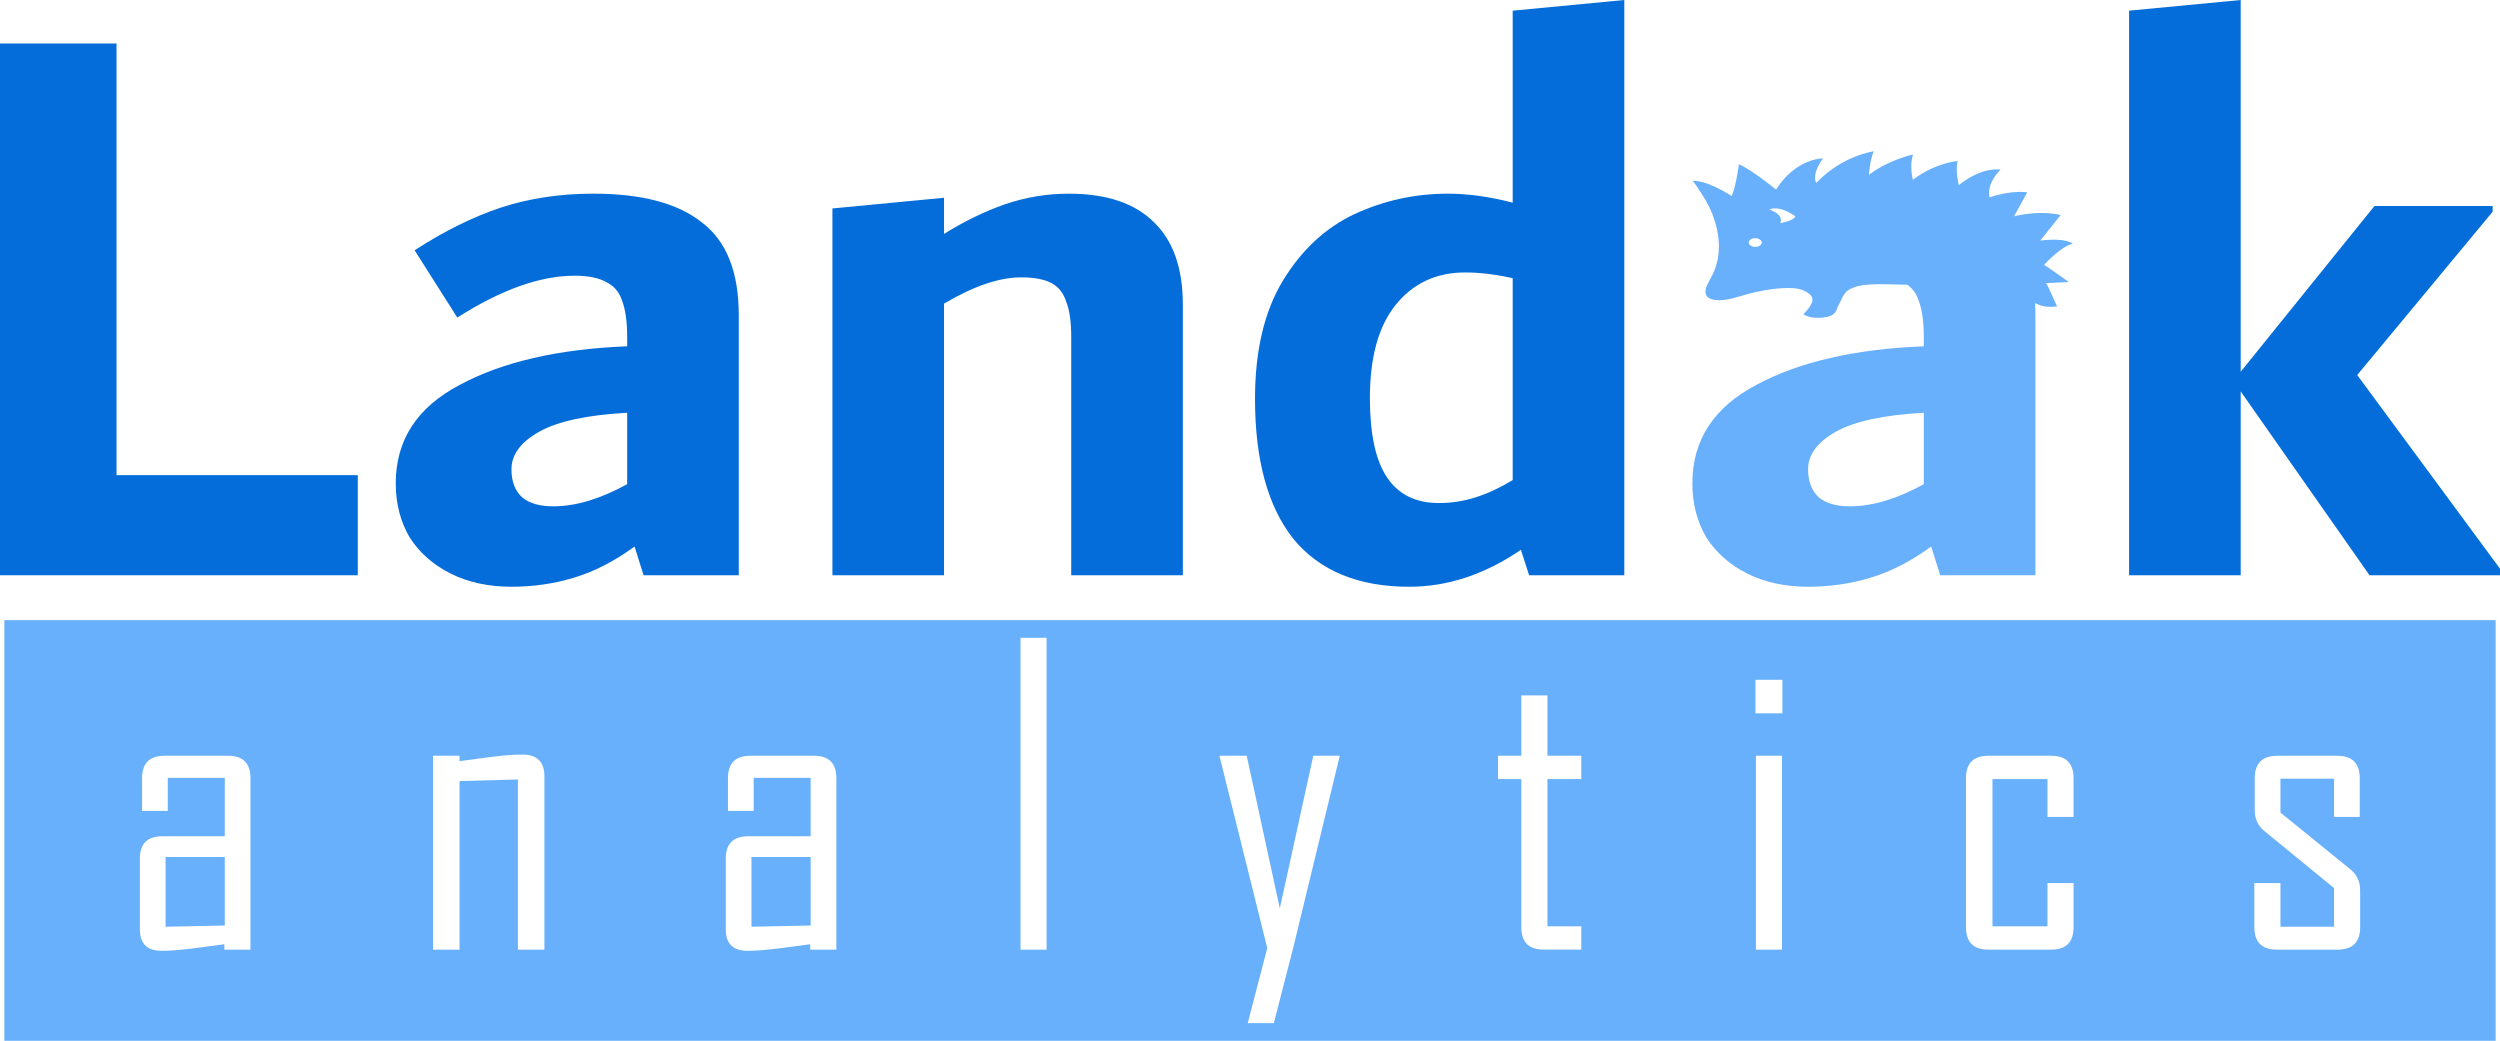
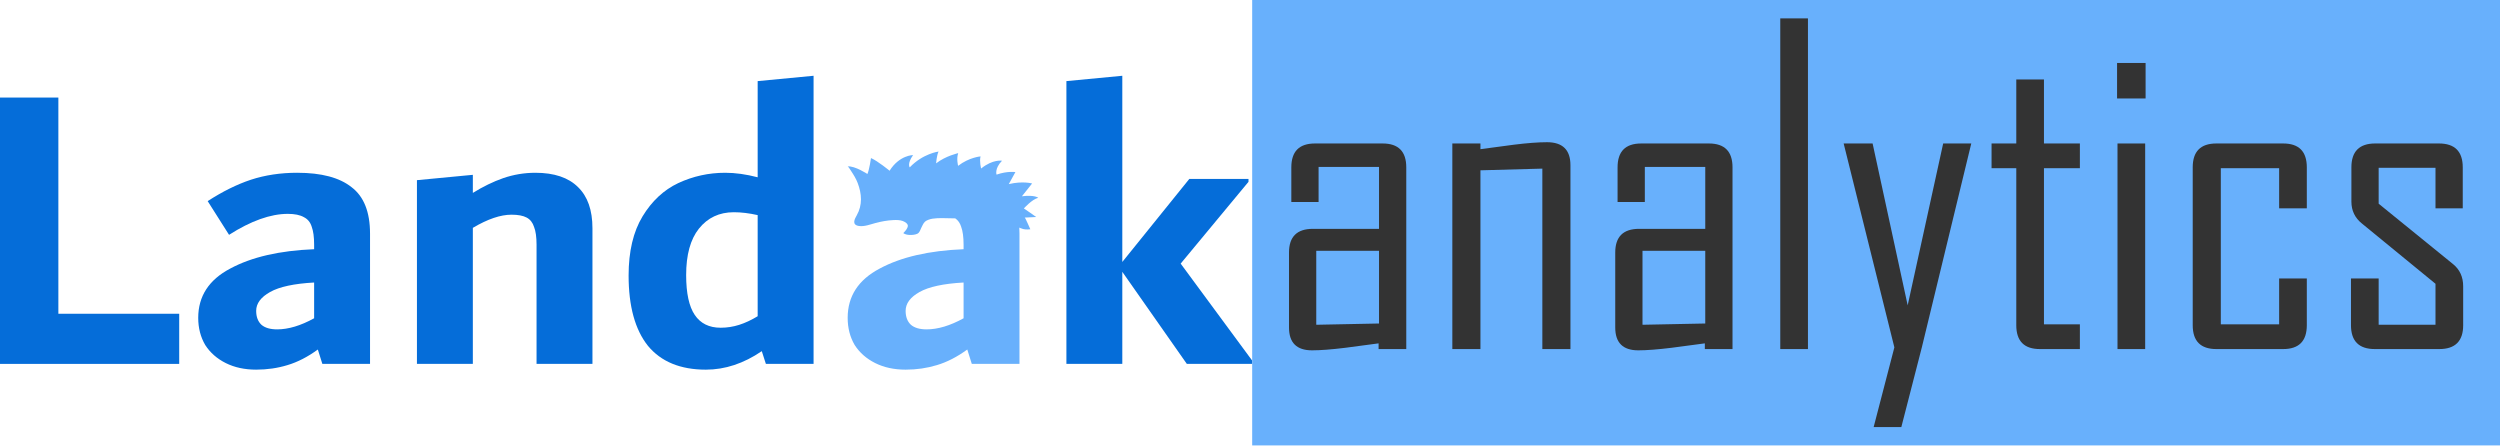
- <svg xmlns="http://www.w3.org/2000/svg" width="898.505" height="374.065" viewBox="0 0 237.729 98.971" version="1.1" id="svg2562">
+ <svg xmlns="http://www.w3.org/2000/svg" width="1793.878" height="319.612" viewBox="0 0 474.63 84.564" version="1.1" id="svg2562">
  <defs id="defs2556" />
-   <g id="layer1" transform="translate(0,-198.0286)">
-     <g id="g2434-1" transform="translate(-2627.414,-1464.284)">
-       <g transform="translate(457.5544,847.9308)" id="text4683-7-8-2-4-4-54-0-7-74-4-8-5-0" style="font-style:normal;font-weight:normal;font-size:78.034px;line-height:1.25;font-family:sans-serif;letter-spacing:0px;word-spacing:0px;display:inline;opacity:1;fill:#056dd9;fill-opacity:1;stroke:none;stroke-width:1.951" aria-label="Landak">
-         <path id="path1166-9-3-1-7-3" style="font-style:normal;font-variant:normal;font-weight:bold;font-stretch:normal;font-family:Dubai;-inkscape-font-specification:'Dubai Bold';fill:#056dd9;fill-opacity:1;stroke-width:1.951" d="m 2180.94,859.564 h 22.942 v 9.52 h -34.023 v -50.566 h 11.081 z" />
-         <path id="path1168-7-1-6-1-8" style="font-style:normal;font-variant:normal;font-weight:bold;font-stretch:normal;font-family:Dubai;-inkscape-font-specification:'Dubai Bold';fill:#056dd9;fill-opacity:1;stroke-width:1.951" d="m 2226.298,832.798 q 6.867,0 10.3,2.731 3.512,2.653 3.512,8.818 v 24.737 h -9.052 l -0.858,-2.731 q -2.887,2.107 -5.774,2.965 -2.809,0.858 -5.931,0.858 -3.277,0 -5.774,-1.249 -2.497,-1.249 -3.902,-3.434 -1.327,-2.263 -1.327,-5.15 0,-6.165 6.087,-9.364 6.087,-3.277 15.919,-3.668 v -0.858 q 0,-2.185 -0.468,-3.434 -0.39,-1.249 -1.483,-1.795 -1.092,-0.624 -3.043,-0.624 -4.916,0 -11.159,3.98 l -4.058,-6.399 q 4.214,-2.731 8.194,-4.058 4.058,-1.327 8.818,-1.327 z m -7.803,26.22 q 0,1.717 1.014,2.653 1.014,0.858 2.965,0.858 3.199,0 7.023,-2.107 v -6.789 q -5.697,0.312 -8.35,1.795 -2.653,1.483 -2.653,3.59 z" />
-         <path id="path1170-5-4-9-0-0" style="font-style:normal;font-variant:normal;font-weight:bold;font-stretch:normal;font-family:Dubai;-inkscape-font-specification:'Dubai Bold';fill:#056dd9;fill-opacity:1;stroke-width:1.951" d="m 2271.49,832.798 q 5.384,0 8.116,2.731 2.731,2.653 2.731,7.803 v 25.751 h -10.613 v -22.63 q 0,-2.185 -0.468,-3.355 -0.39,-1.249 -1.405,-1.795 -1.014,-0.546 -2.887,-0.546 -3.121,0 -7.335,2.497 v 25.829 h -10.613 v -34.881 l 10.613,-1.014 v 3.434 q 2.887,-1.795 5.774,-2.809 2.965,-1.014 6.087,-1.014 z" />
-         <path id="path1172-5-2-3-3-0" style="font-style:normal;font-variant:normal;font-weight:bold;font-stretch:normal;font-family:Dubai;-inkscape-font-specification:'Dubai Bold';fill:#056dd9;fill-opacity:1;stroke-width:1.951" d="m 2324.317,814.382 v 54.702 h -9.052 l -0.78,-2.419 q -5.15,3.512 -10.613,3.512 -7.257,0 -11.003,-4.526 -3.668,-4.604 -3.668,-13.344 0,-6.867 2.653,-11.237 2.653,-4.37 6.789,-6.321 4.214,-1.951 8.896,-1.951 2.887,0 6.165,0.858 v -18.26 z m -24.191,37.847 q 0,5.15 1.639,7.569 1.639,2.419 4.916,2.419 1.795,0 3.512,-0.546 1.717,-0.546 3.511,-1.639 v -19.196 q -2.419,-0.546 -4.526,-0.546 -4.136,0 -6.633,3.121 -2.419,3.043 -2.419,8.818 z" />
-         <path id="path1174-0-8-4-3-6" transform="matrix(0.2645833,0,0,0.2645833,-244.9262,81.6432)" d="m 9800.197,2823.779 c 0,0 -11.298,1.476 -20.664,11.355 0,0 -2.049,-2.542 2.4,-8.815 0,0 -9.776,-0.041 -16.859,11.232 0,0 -8.372,-6.927 -13.348,-9.1 0,0 -1.113,8.158 -2.576,11.438 0,0 -8.858,-5.904 -14.205,-5.453 0.481,-0.041 2.367,3.084 2.529,3.328 1.865,2.8 3.587,5.641 4.721,8.633 2.912,7.685 3.562,15.672 -0.711,23.195 -1.295,2.28 -3.957,6.799 1.631,7.607 3.896,0.563 8.24,-1.171 11.752,-2.113 4.15,-1.113 8.524,-1.924 12.973,-2.129 2.215,-0.102 4.662,-0.087 6.67,0.664 1.824,0.683 3.739,2.004 3.662,3.533 -0.048,0.949 -0.638,1.934 -1.186,2.787 -0.124,0.194 -2.012,2.425 -2.078,2.375 1.09,0.827 2.861,1.239 4.418,1.312 1.748,0.082 4.101,-0.115 5.57,-0.818 1.901,-0.909 2.114,-2.825 2.883,-4.221 0.755,-1.371 1.411,-3.339 2.727,-4.514 1.163,-1.038 3.579,-1.856 5.371,-2.121 4.326,-0.64 8.81,-0.361 13.193,-0.283 1.053,0.019 2.107,0.043 3.16,0.062 1.972,1.388 3.368,3.352 4.168,5.912 1.18,3.146 1.77,7.471 1.77,12.977 v 3.244 c -24.774,0.983 -44.83,5.603 -60.166,13.861 -15.337,8.062 -23.006,19.859 -23.006,35.392 0,7.275 1.671,13.763 5.014,19.465 3.539,5.505 8.456,9.832 14.748,12.979 6.292,3.146 13.566,4.719 21.824,4.719 7.865,0 15.338,-1.081 22.416,-3.244 7.275,-2.163 14.549,-5.9 21.824,-11.209 l 3.244,10.324 h 34.213 v -93.494 c 0,-1.476 -0.053,-2.899 -0.133,-4.295 0.374,0.147 0.752,0.291 1.117,0.449 2.31,0.998 4.112,0.987 6.803,0.746 -0.363,-0.651 -3.588,-8.421 -4.051,-8.395 l 8.254,-0.41 c 0,0 -7.96,-5.697 -8.838,-6.148 0,0 5.854,-6.6 10.303,-7.625 0,0 -2.343,-2.255 -11.709,-1.107 l 7.318,-9.182 c 0,0 -6.556,-1.927 -16.742,0.451 l 4.742,-8.609 c 0,0 -5.562,-0.942 -13.524,1.805 0,0 -1.581,-4.306 3.922,-9.963 0,0 -6.498,-1.27 -14.986,5.576 0,0 -1.347,-5.125 -0.41,-8.691 0,0 -8.078,0.615 -16.098,6.764 0,0 -1.346,-4.918 0.059,-9.1 0,0 -8.899,1.927 -15.865,7.338 0,0 0.409,-5.617 1.756,-8.486 z m -35.195,20.525 c 3.502,0.135 6.98,2.842 6.98,2.842 -0.585,1.722 -5.387,2.459 -5.387,2.459 1.405,-3.28 -3.981,-4.92 -3.981,-4.92 0.768,-0.307 1.579,-0.412 2.387,-0.381 z m -7.422,10.713 a 2.342,1.558 0 0 1 2.342,1.557 2.342,1.558 0 0 1 -2.342,1.559 2.342,1.558 0 0 1 -2.342,-1.559 2.342,1.558 0 0 1 2.342,-1.557 z m 60.588,62.74 v 25.66 c -9.634,5.309 -18.482,7.963 -26.543,7.963 -4.916,0 -8.653,-1.081 -11.209,-3.244 -2.556,-2.36 -3.834,-5.702 -3.834,-10.027 0,-5.309 3.342,-9.831 10.027,-13.566 6.685,-3.736 17.205,-5.999 31.559,-6.785 z" style="font-style:normal;font-variant:normal;font-weight:bold;font-stretch:normal;font-family:Dubai;-inkscape-font-specification:'Dubai Bold';fill:#68b0fc;fill-opacity:1;stroke-width:7.373" />
-         <path id="path1176-6-6-4-2-7" style="font-style:normal;font-variant:normal;font-weight:bold;font-stretch:normal;font-family:Dubai;-inkscape-font-specification:'Dubai Bold';fill:#056dd9;fill-opacity:1;stroke-width:1.951" d="m 2394.011,850.044 13.578,18.416 v 0.624 h -12.407 l -12.251,-17.48 v 17.48 h -10.613 v -53.688 l 10.613,-1.014 v 35.35 l 12.72,-15.763 h 11.237 v 0.546 z" />
+   <g id="layer1" transform="translate(0,-212.436)">
+     <g style="display:inline;opacity:1" id="g1849-7" transform="translate(-3215.812,-1025.95)">
+       <g id="text4683-7-8-2-4-4-54-0-7-7-4-3" style="font-style:normal;font-weight:normal;font-size:78.034px;line-height:1.25;font-family:sans-serif;letter-spacing:0px;word-spacing:0px;display:inline;opacity:1;fill:#056dd9;fill-opacity:1;stroke:none;stroke-width:1.951" aria-label="Landak" transform="translate(1045.953,438.3886)">
+         <path id="path1166-5-6-0" style="font-style:normal;font-variant:normal;font-weight:bold;font-stretch:normal;font-family:Dubai;-inkscape-font-specification:'Dubai Bold';fill:#056dd9;fill-opacity:1;stroke-width:1.951" d="m 2180.94,859.564 h 22.942 v 9.52 h -34.023 v -50.566 h 11.081 z" />
+         <path id="path1168-2-9-1" style="font-style:normal;font-variant:normal;font-weight:bold;font-stretch:normal;font-family:Dubai;-inkscape-font-specification:'Dubai Bold';fill:#056dd9;fill-opacity:1;stroke-width:1.951" d="m 2226.298,832.798 q 6.867,0 10.3,2.731 3.512,2.653 3.512,8.818 v 24.737 h -9.052 l -0.858,-2.731 q -2.887,2.107 -5.774,2.965 -2.809,0.858 -5.931,0.858 -3.277,0 -5.774,-1.249 -2.497,-1.249 -3.902,-3.434 -1.327,-2.263 -1.327,-5.15 0,-6.165 6.087,-9.364 6.087,-3.277 15.919,-3.668 v -0.858 q 0,-2.185 -0.468,-3.434 -0.39,-1.249 -1.483,-1.795 -1.092,-0.624 -3.043,-0.624 -4.916,0 -11.159,3.98 l -4.058,-6.399 q 4.214,-2.731 8.194,-4.058 4.058,-1.327 8.818,-1.327 z m -7.803,26.22 q 0,1.717 1.014,2.653 1.014,0.858 2.965,0.858 3.199,0 7.023,-2.107 v -6.789 q -5.697,0.312 -8.35,1.795 -2.653,1.483 -2.653,3.59 z" />
+         <path id="path1170-0-1-4" style="font-style:normal;font-variant:normal;font-weight:bold;font-stretch:normal;font-family:Dubai;-inkscape-font-specification:'Dubai Bold';fill:#056dd9;fill-opacity:1;stroke-width:1.951" d="m 2271.49,832.798 q 5.384,0 8.116,2.731 2.731,2.653 2.731,7.803 v 25.751 h -10.613 v -22.63 q 0,-2.185 -0.468,-3.355 -0.39,-1.249 -1.405,-1.795 -1.014,-0.546 -2.887,-0.546 -3.121,0 -7.335,2.497 v 25.829 h -10.613 v -34.881 l 10.613,-1.014 v 3.434 q 2.887,-1.795 5.774,-2.809 2.965,-1.014 6.087,-1.014 z" />
+         <path id="path1172-1-2-6" style="font-style:normal;font-variant:normal;font-weight:bold;font-stretch:normal;font-family:Dubai;-inkscape-font-specification:'Dubai Bold';fill:#056dd9;fill-opacity:1;stroke-width:1.951" d="m 2324.317,814.382 v 54.702 h -9.052 l -0.78,-2.419 q -5.15,3.512 -10.613,3.512 -7.257,0 -11.003,-4.526 -3.668,-4.604 -3.668,-13.344 0,-6.867 2.653,-11.237 2.653,-4.37 6.789,-6.321 4.214,-1.951 8.896,-1.951 2.887,0 6.165,0.858 v -18.26 z m -24.191,37.847 q 0,5.15 1.639,7.569 1.639,2.419 4.916,2.419 1.795,0 3.512,-0.546 1.717,-0.546 3.511,-1.639 v -19.196 q -2.419,-0.546 -4.526,-0.546 -4.136,0 -6.633,3.121 -2.419,3.043 -2.419,8.818 z" />
+         <path id="path1174-3-7-3" transform="matrix(0.2645833,0,0,0.2645833,325.5569,50.98101)" d="m 7644.041,2939.668 c 0,0 -11.298,1.476 -20.664,11.355 0,0 -2.049,-2.542 2.4,-8.814 0,0 -9.778,-0.041 -16.861,11.232 0,0 -8.37,-6.927 -13.346,-9.1 0,0 -1.113,8.158 -2.576,11.438 0,0 -8.858,-5.904 -14.205,-5.453 0.481,-0.041 2.367,3.084 2.529,3.328 1.865,2.8 3.587,5.641 4.721,8.633 2.912,7.685 3.562,15.672 -0.711,23.195 -1.295,2.28 -3.957,6.799 1.631,7.607 3.896,0.564 8.24,-1.171 11.752,-2.113 4.15,-1.113 8.525,-1.924 12.973,-2.129 2.215,-0.102 4.662,-0.087 6.67,0.664 1.824,0.683 3.737,2.004 3.66,3.533 -0.048,0.949 -0.638,1.934 -1.186,2.787 -0.124,0.194 -2.01,2.425 -2.076,2.375 1.09,0.827 2.861,1.239 4.418,1.312 1.748,0.082 4.099,-0.115 5.568,-0.818 1.901,-0.909 2.114,-2.825 2.883,-4.221 0.755,-1.371 1.411,-3.34 2.727,-4.514 1.163,-1.038 3.579,-1.856 5.371,-2.121 4.326,-0.64 8.812,-0.361 13.195,-0.283 1.053,0.019 2.107,0.043 3.16,0.062 1.972,1.388 3.368,3.352 4.168,5.912 1.18,3.146 1.77,7.471 1.77,12.977 v 3.244 c -24.774,0.983 -44.829,5.603 -60.166,13.861 -15.337,8.062 -23.006,19.86 -23.006,35.393 0,7.275 1.671,13.763 5.014,19.465 3.539,5.505 8.456,9.832 14.748,12.979 6.292,3.146 13.566,4.719 21.824,4.719 7.865,0 15.336,-1.081 22.414,-3.244 7.275,-2.163 14.551,-5.9 21.826,-11.209 l 3.244,10.324 h 34.213 v -93.494 c 0,-1.476 -0.053,-2.899 -0.133,-4.295 0.374,0.147 0.75,0.291 1.115,0.449 2.31,0.998 4.114,0.987 6.805,0.746 -0.363,-0.651 -3.589,-8.421 -4.051,-8.395 l 8.254,-0.41 c 0,0 -7.962,-5.697 -8.84,-6.149 0,0 5.854,-6.6 10.303,-7.625 0,0 -2.341,-2.255 -11.707,-1.107 l 7.316,-9.182 c 0,0 -6.556,-1.927 -16.742,0.451 l 4.742,-8.609 c 0,0 -5.56,-0.942 -13.521,1.805 0,0 -1.581,-4.306 3.922,-9.963 0,0 -6.498,-1.27 -14.986,5.576 0,0 -1.347,-5.125 -0.41,-8.691 0,0 -8.08,0.615 -16.1,6.764 0,0 -1.346,-4.918 0.059,-9.1 0,0 -8.897,1.927 -15.863,7.338 0,0 0.409,-5.617 1.756,-8.486 z m 17.971,93.978 v 25.66 c -9.634,5.309 -18.483,7.963 -26.545,7.963 -4.916,0 -8.651,-1.081 -11.207,-3.244 -2.556,-2.36 -3.834,-5.702 -3.834,-10.027 0,-5.309 3.342,-9.831 10.027,-13.566 6.685,-3.736 17.205,-5.999 31.559,-6.785 z" style="font-style:normal;font-variant:normal;font-weight:bold;font-stretch:normal;font-family:Dubai;-inkscape-font-specification:'Dubai Bold';fill:#68b0fc;fill-opacity:1;stroke-width:7.373" />
+         <path id="path1176-3-5-0" style="font-style:normal;font-variant:normal;font-weight:bold;font-stretch:normal;font-family:Dubai;-inkscape-font-specification:'Dubai Bold';fill:#056dd9;fill-opacity:1;stroke-width:1.951" d="m 2394.011,850.044 13.578,18.416 v 0.624 h -12.407 l -12.251,-17.48 v 17.48 h -10.613 v -53.688 l 10.613,-1.014 v 35.35 l 12.72,-15.763 h 11.237 v 0.546 z" />
      </g>
-       <path id="rect1360-4-5-8-3-5-4-4-80-2" d="m 2627.828,1721.284 v 40 h 236.901 v -40 z m 96.628,1.677 h 2.482 v 29.654 h -2.482 z m 69.891,3.998 h 2.558 v 3.183 h -2.558 z m -22.267,1.478 h 2.482 v 5.741 h 3.221 v 2.217 h -3.221 v 14.002 h 3.221 v 2.217 h -3.581 c -1.415,0 -2.122,-0.714 -2.122,-2.141 v -14.078 h -2.217 v -2.217 h 2.217 z m -95,5.628 c 1.402,0 2.103,0.688 2.103,2.065 v 16.485 h -2.52 v -16.181 l -5.552,0.151 v 16.03 h -2.52 v -18.436 h 2.52 v 0.512 c 0.985,-0.126 1.977,-0.259 2.975,-0.398 1.213,-0.152 2.21,-0.227 2.994,-0.227 z m -34.034,0.114 h 6.063 c 1.415,0 2.122,0.714 2.122,2.141 v 16.295 h -2.482 v -0.512 c -0.998,0.139 -1.996,0.272 -2.994,0.398 -1.238,0.152 -2.229,0.227 -2.974,0.227 -1.377,0 -2.066,-0.682 -2.066,-2.046 v -6.726 c 0,-1.415 0.714,-2.122 2.141,-2.122 h 5.931 v -5.552 h -5.419 v 3.145 h -2.444 v -3.107 c 0,-1.427 0.708,-2.141 2.122,-2.141 z m 55.714,0 h 6.064 c 1.415,0 2.122,0.714 2.122,2.141 v 16.295 h -2.482 v -0.512 c -0.998,0.139 -1.996,0.272 -2.994,0.398 -1.238,0.152 -2.23,0.227 -2.975,0.227 -1.377,0 -2.066,-0.682 -2.066,-2.046 v -6.726 c 0,-1.415 0.714,-2.122 2.142,-2.122 h 5.93 v -5.552 h -5.419 v 3.145 h -2.444 v -3.107 c 0,-1.427 0.707,-2.141 2.122,-2.141 z m 44.611,0 h 2.596 l 3.146,14.514 3.183,-14.514 h 2.52 l -4.434,18.285 -1.838,7.143 h -2.482 l 1.857,-7.143 z m 51.015,0 h 2.482 v 18.436 h -2.482 z m 22.097,0 h 5.988 c 1.415,0 2.122,0.714 2.122,2.141 v 3.676 h -2.482 v -3.6 h -5.23 v 14.002 h 5.23 v -4.111 h 2.482 v 4.187 c 0,1.427 -0.707,2.141 -2.122,2.141 h -5.988 c -1.415,0 -2.122,-0.714 -2.122,-2.141 V 1736.32 c 0,-1.427 0.708,-2.141 2.122,-2.141 z m 27.478,0 h 5.704 c 1.427,0 2.141,0.714 2.141,2.141 v 3.676 h -2.444 v -3.638 h -5.097 v 3.221 l 6.651,5.4 c 0.619,0.493 0.929,1.162 0.929,2.008 v 3.487 c 0,1.427 -0.714,2.141 -2.142,2.141 h -5.779 c -1.427,0 -2.141,-0.714 -2.141,-2.141 v -4.187 h 2.482 v 4.15 h 5.097 v -3.676 l -6.594,-5.4 c -0.632,-0.505 -0.947,-1.162 -0.947,-1.97 v -3.07 c 0,-1.427 0.714,-2.141 2.141,-2.141 z m -200.801,9.625 v 6.632 l 5.628,-0.114 v -6.518 z m 55.714,0 v 6.632 l 5.628,-0.114 v -6.518 z" style="display:inline;opacity:1;fill:#68b0fc;fill-opacity:1;stroke:none;stroke-width:2.845;stroke-linejoin:round;stroke-miterlimit:4;stroke-dasharray:none;stroke-dashoffset:0;stroke-opacity:1" />
+       <g transform="translate(-3.079017,-4.928865)" id="g1771-3">
+         <path style="display:inline;opacity:1;fill:#68b0fc;fill-opacity:1;stroke:none;stroke-width:4.136;stroke-linejoin:round;stroke-miterlimit:4;stroke-dasharray:none;stroke-dashoffset:0;stroke-opacity:1" d="m 3456.62,1243.315 h 236.901 v 84.564 h -236.901 z" id="rect1360-4-5-8-3-5-4-3" />
+         <g aria-label="analytics" transform="matrix(0.4278926,0,0,0.4278926,641.9469,360.7656)" style="font-style:normal;font-variant:normal;font-weight:normal;font-stretch:normal;font-size:40px;line-height:1.25;font-family:'Agency FB';-inkscape-font-specification:'Agency FB';letter-spacing:0px;word-spacing:0px;display:inline;opacity:1;fill:#333333;fill-opacity:1;stroke:none" id="flowRoot1373-8-2-6">
+           <path d="m 6646.359,2217.426 h -12.281 v -2.531 q -7.406,1.031 -14.812,1.969 -9.188,1.125 -14.719,1.125 -10.219,0 -10.219,-10.125 v -33.281 q 0,-10.5 10.594,-10.5 h 29.344 v -27.469 h -26.812 v 15.562 h -12.094 v -15.375 q 0,-10.594 10.5,-10.594 h 30 q 10.5,0 10.5,10.594 z m -12.094,-11.344 v -32.25 h -27.844 v 32.812 z" style="font-style:normal;font-variant:normal;font-weight:normal;font-stretch:normal;font-size:192px;font-family:'Agency FB';-inkscape-font-specification:'Agency FB';fill:#333333;fill-opacity:1" id="path886" />
+           <path d="m 6719.203,2217.426 h -12.469 v -80.062 l -27.469,0.75 v 79.312 h -12.469 v -91.219 h 12.469 v 2.531 q 7.312,-0.938 14.719,-1.969 9,-1.125 14.812,-1.125 10.406,0 10.406,10.219 z" style="font-style:normal;font-variant:normal;font-weight:normal;font-stretch:normal;font-size:192px;font-family:'Agency FB';-inkscape-font-specification:'Agency FB';fill:#333333;fill-opacity:1" id="path888" />
+           <path d="m 6791.109,2217.426 h -12.281 v -2.531 q -7.406,1.031 -14.812,1.969 -9.188,1.125 -14.719,1.125 -10.219,0 -10.219,-10.125 v -33.281 q 0,-10.5 10.594,-10.5 h 29.344 v -27.469 h -26.812 v 15.562 h -12.094 v -15.375 q 0,-10.594 10.5,-10.594 h 30 q 10.5,0 10.5,10.594 z m -12.094,-11.344 v -32.25 h -27.844 v 32.812 z" style="font-style:normal;font-variant:normal;font-weight:normal;font-stretch:normal;font-size:192px;font-family:'Agency FB';-inkscape-font-specification:'Agency FB';fill:#333333;fill-opacity:1" id="path890" />
+           <path d="m 6824.578,2217.426 h -12.281 V 2070.707 h 12.281 z" style="font-style:normal;font-variant:normal;font-weight:normal;font-stretch:normal;font-size:192px;font-family:'Agency FB';-inkscape-font-specification:'Agency FB';fill:#333333;fill-opacity:1" id="path892" />
+           <path d="m 6897.047,2126.207 -21.938,90.469 -9.094,35.344 h -12.281 l 9.188,-35.344 -22.5,-90.469 h 12.844 l 15.562,71.812 15.75,-71.812 z" style="font-style:normal;font-variant:normal;font-weight:normal;font-stretch:normal;font-size:192px;font-family:'Agency FB';-inkscape-font-specification:'Agency FB';fill:#333333;fill-opacity:1" id="path894" />
+           <path d="m 6945.234,2217.426 h -17.719 q -10.5,0 -10.5,-10.594 v -69.656 h -10.969 v -10.969 h 10.969 v -28.406 h 12.281 v 28.406 h 15.938 v 10.969 h -15.938 v 69.281 h 15.938 z" style="font-style:normal;font-variant:normal;font-weight:normal;font-stretch:normal;font-size:192px;font-family:'Agency FB';-inkscape-font-specification:'Agency FB';fill:#333333;fill-opacity:1" id="path896" />
+           <path d="m 6974.391,2106.238 h -12.656 v -15.75 h 12.656 z m -0.188,111.188 h -12.281 v -91.219 h 12.281 z" style="font-style:normal;font-variant:normal;font-weight:normal;font-stretch:normal;font-size:192px;font-family:'Agency FB';-inkscape-font-specification:'Agency FB';fill:#333333;fill-opacity:1" id="path898" />
+           <path d="m 7045.922,2206.832 q 0,10.594 -10.5,10.594 h -29.625 q -10.5,0 -10.5,-10.594 v -70.031 q 0,-10.594 10.5,-10.594 h 29.625 q 10.5,0 10.5,10.594 v 18.188 h -12.281 v -17.812 h -25.875 v 69.281 h 25.875 v -20.344 h 12.281 z" style="font-style:normal;font-variant:normal;font-weight:normal;font-stretch:normal;font-size:192px;font-family:'Agency FB';-inkscape-font-specification:'Agency FB';fill:#333333;fill-opacity:1" id="path900" />
+           <path d="m 7115.297,2206.832 q 0,10.594 -10.594,10.594 h -28.594 q -10.594,0 -10.594,-10.594 v -20.719 h 12.281 v 20.531 h 25.219 v -18.188 l -32.625,-26.719 q -4.688,-3.75 -4.688,-9.75 v -15.188 q 0,-10.594 10.594,-10.594 h 28.219 q 10.594,0 10.594,10.594 v 18.188 h -12.094 v -18 h -25.219 v 15.938 l 32.906,26.719 q 4.594,3.656 4.594,9.938 z" style="font-style:normal;font-variant:normal;font-weight:normal;font-stretch:normal;font-size:192px;font-family:'Agency FB';-inkscape-font-specification:'Agency FB';fill:#333333;fill-opacity:1" id="path902" />
+         </g>
+       </g>
    </g>
  </g>
</svg>
